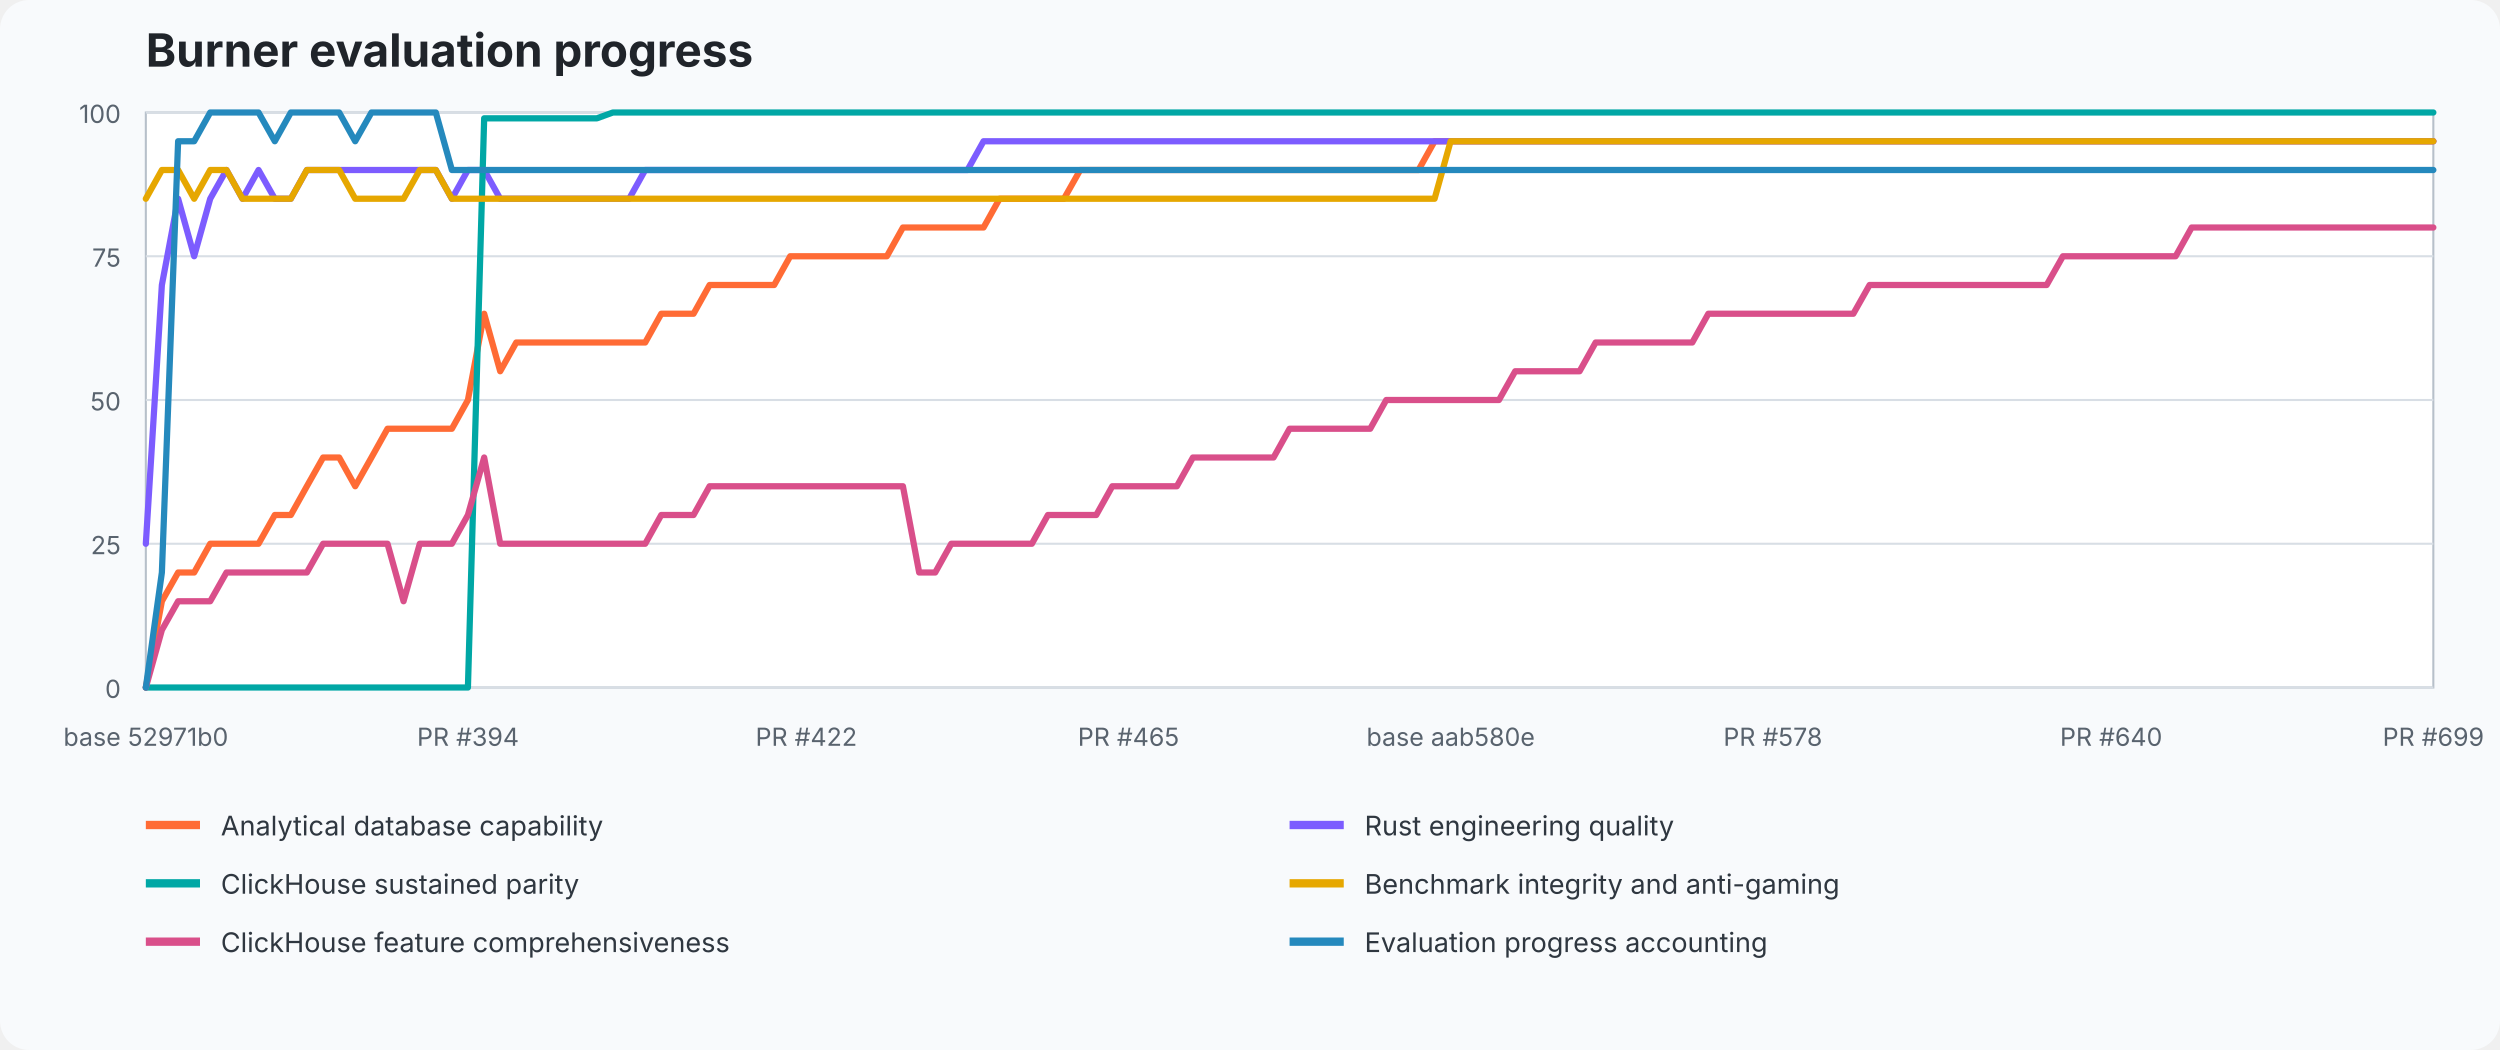
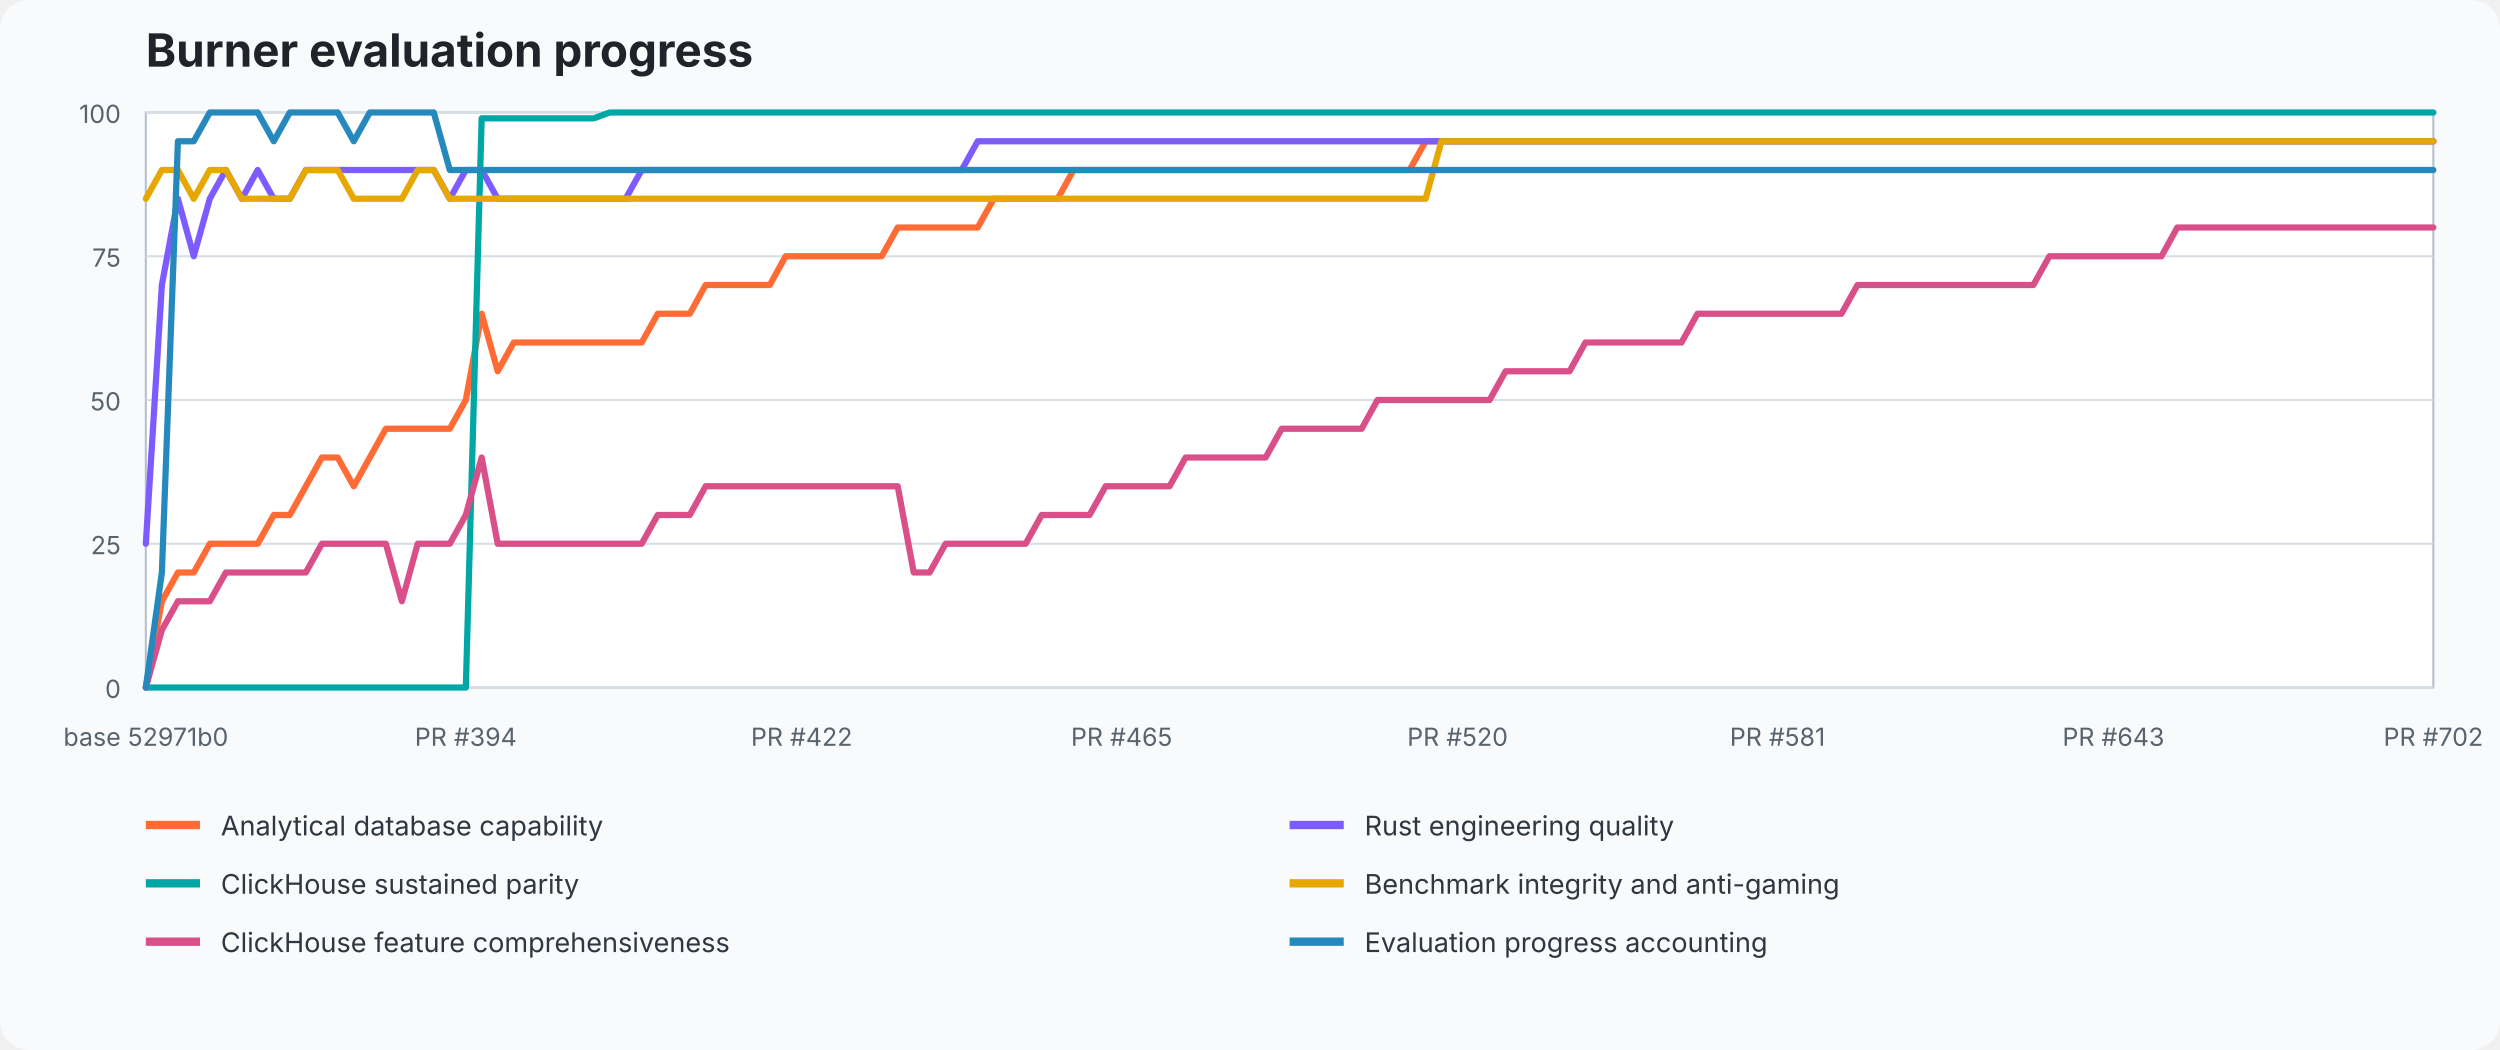
<svg xmlns="http://www.w3.org/2000/svg" width="1200" height="504" viewBox="0 0 1200 504" role="img" aria-labelledby="title desc">
  <style>text{font-family:ui-sans-serif,system-ui,-apple-system,BlinkMacSystemFont,"Segoe UI",sans-serif}.title{font-size:22px;font-weight:700;fill:#20242a}.axis{font-size:12px;fill:#59636e}.legend{font-size:13px;fill:#2f3740}.grid{stroke:#d8dee5;stroke-width:1}.plot{fill:#fff;stroke:#b7c0ca}</style>
  <rect width="100%" height="100%" fill="#f8fafc" rx="14" />
  <text x="70" y="32" class="title">Burner evaluation progress</text>
  <rect x="70" y="54" width="1098" height="276" class="plot" />
  <line x1="70" y1="330" x2="1168" y2="330" class="grid" />
  <text x="58" y="335" text-anchor="end" class="axis">0</text>
  <line x1="70" y1="261" x2="1168" y2="261" class="grid" />
  <text x="58" y="266" text-anchor="end" class="axis">25</text>
  <line x1="70" y1="192" x2="1168" y2="192" class="grid" />
  <text x="58" y="197" text-anchor="end" class="axis">50</text>
  <line x1="70" y1="123" x2="1168" y2="123" class="grid" />
  <text x="58" y="128" text-anchor="end" class="axis">75</text>
  <line x1="70" y1="54" x2="1168" y2="54" class="grid" />
  <text x="58" y="59" text-anchor="end" class="axis">100</text>
-   <polyline points="70.0,330.0 77.7,288.6 85.5,274.8 93.2,274.8 100.9,261.0 108.7,261.0 116.4,261.0 124.1,261.0 131.9,247.2 139.6,247.2 147.3,233.4 155.1,219.6 162.8,219.6 170.5,233.4 178.3,219.6 186.0,205.8 193.7,205.8 201.5,205.8 209.2,205.8 216.9,205.8 224.6,192.0 232.4,150.6 240.1,178.2 247.8,164.4 255.6,164.4 263.3,164.4 271.0,164.4 278.8,164.4 286.5,164.4 294.2,164.4 302.0,164.4 309.7,164.4 317.4,150.6 325.2,150.6 332.9,150.6 340.6,136.8 348.4,136.8 356.1,136.8 363.8,136.8 371.6,136.8 379.3,123.0 387.0,123.0 394.8,123.0 402.5,123.0 410.2,123.0 418.0,123.0 425.7,123.0 433.4,109.2 441.2,109.2 448.9,109.2 456.6,109.2 464.4,109.2 472.1,109.2 479.8,95.4 487.5,95.4 495.3,95.4 503.0,95.4 510.7,95.4 518.5,81.6 526.2,81.6 533.9,81.6 541.7,81.6 549.4,81.6 557.1,81.6 564.9,81.6 572.6,81.6 580.3,81.6 588.1,81.6 595.8,81.6 603.5,81.6 611.3,81.6 619.0,81.6 626.7,81.6 634.5,81.6 642.2,81.6 649.9,81.6 657.7,81.6 665.4,81.6 673.1,81.6 680.9,81.6 688.6,67.8 696.3,67.8 704.1,67.8 711.8,67.8 719.5,67.8 727.3,67.8 735.0,67.8 742.7,67.8 750.5,67.8 758.2,67.8 765.9,67.8 773.6,67.8 781.4,67.8 789.1,67.8 796.8,67.8 804.6,67.8 812.3,67.8 820.0,67.8 827.8,67.8 835.5,67.8 843.2,67.8 851.0,67.8 858.7,67.8 866.4,67.8 874.2,67.8 881.9,67.8 889.6,67.8 897.4,67.8 905.1,67.8 912.8,67.8 920.6,67.8 928.3,67.8 936.0,67.8 943.8,67.8 951.5,67.8 959.2,67.8 967.0,67.8 974.7,67.8 982.4,67.8 990.2,67.8 997.9,67.8 1005.6,67.8 1013.4,67.8 1021.1,67.8 1028.8,67.8 1036.5,67.8 1044.3,67.8 1052.0,67.8 1059.7,67.8 1067.5,67.8 1075.2,67.8 1082.9,67.8 1090.7,67.8 1098.4,67.8 1106.1,67.8 1113.9,67.8 1121.6,67.8 1129.3,67.8 1137.1,67.8 1144.8,67.8 1152.5,67.8 1160.3,67.8 1168.0,67.8" fill="none" stroke="#ff6b35" stroke-width="3" stroke-linejoin="round" stroke-linecap="round" />
-   <polyline points="70.0,261.0 77.7,136.8 85.5,95.4 93.2,123.0 100.9,95.4 108.7,81.6 116.4,95.4 124.1,81.6 131.9,95.4 139.6,95.4 147.3,81.6 155.1,81.6 162.8,81.6 170.5,81.6 178.3,81.6 186.0,81.6 193.7,81.6 201.5,81.6 209.2,81.6 216.9,95.4 224.6,81.6 232.4,81.6 240.1,95.4 247.8,95.4 255.6,95.4 263.3,95.4 271.0,95.4 278.8,95.4 286.5,95.4 294.2,95.4 302.0,95.4 309.7,81.6 317.4,81.6 325.2,81.6 332.9,81.6 340.6,81.6 348.4,81.6 356.1,81.6 363.8,81.6 371.6,81.6 379.3,81.6 387.0,81.6 394.8,81.6 402.5,81.6 410.2,81.6 418.0,81.6 425.7,81.6 433.4,81.6 441.2,81.6 448.9,81.6 456.6,81.6 464.4,81.6 472.1,67.8 479.8,67.8 487.5,67.8 495.3,67.8 503.0,67.8 510.7,67.8 518.5,67.8 526.2,67.8 533.9,67.8 541.7,67.8 549.4,67.8 557.1,67.8 564.9,67.8 572.6,67.8 580.3,67.8 588.1,67.8 595.8,67.8 603.5,67.8 611.3,67.8 619.0,67.8 626.7,67.8 634.5,67.8 642.2,67.8 649.9,67.8 657.7,67.8 665.4,67.8 673.1,67.8 680.9,67.8 688.6,67.8 696.3,67.8 704.1,67.8 711.8,67.8 719.5,67.8 727.3,67.8 735.0,67.8 742.7,67.8 750.5,67.8 758.2,67.8 765.9,67.8 773.6,67.8 781.4,67.8 789.1,67.8 796.8,67.8 804.6,67.8 812.3,67.8 820.0,67.8 827.8,67.8 835.5,67.8 843.2,67.8 851.0,67.8 858.7,67.8 866.4,67.8 874.2,67.8 881.9,67.8 889.6,67.8 897.4,67.8 905.1,67.8 912.8,67.8 920.6,67.8 928.3,67.8 936.0,67.8 943.8,67.8 951.5,67.8 959.2,67.8 967.0,67.8 974.7,67.8 982.4,67.8 990.2,67.8 997.9,67.8 1005.6,67.8 1013.4,67.8 1021.1,67.8 1028.8,67.8 1036.5,67.8 1044.3,67.8 1052.0,67.8 1059.7,67.8 1067.5,67.8 1075.2,67.8 1082.9,67.8 1090.7,67.8 1098.4,67.8 1106.1,67.8 1113.9,67.8 1121.6,67.8 1129.3,67.8 1137.1,67.8 1144.8,67.8 1152.5,67.8 1160.3,67.8 1168.0,67.8" fill="none" stroke="#7c5cff" stroke-width="3" stroke-linejoin="round" stroke-linecap="round" />
-   <polyline points="70.0,330.0 77.7,330.0 85.5,330.0 93.2,330.0 100.9,330.0 108.7,330.0 116.4,330.0 124.1,330.0 131.9,330.0 139.6,330.0 147.3,330.0 155.1,330.0 162.8,330.0 170.5,330.0 178.3,330.0 186.0,330.0 193.7,330.0 201.5,330.0 209.2,330.0 216.9,330.0 224.6,330.0 232.4,56.8 240.1,56.8 247.8,56.8 255.6,56.8 263.3,56.8 271.0,56.8 278.8,56.8 286.5,56.8 294.2,54.0 302.0,54.0 309.7,54.0 317.4,54.0 325.2,54.0 332.9,54.0 340.6,54.0 348.4,54.0 356.1,54.0 363.8,54.0 371.6,54.0 379.3,54.0 387.0,54.0 394.8,54.0 402.5,54.0 410.2,54.0 418.0,54.0 425.7,54.0 433.4,54.0 441.2,54.0 448.9,54.0 456.6,54.0 464.4,54.0 472.1,54.0 479.8,54.0 487.5,54.0 495.3,54.0 503.0,54.0 510.7,54.0 518.5,54.0 526.2,54.0 533.9,54.0 541.7,54.0 549.4,54.0 557.1,54.0 564.9,54.0 572.6,54.0 580.3,54.0 588.1,54.0 595.8,54.0 603.5,54.0 611.3,54.0 619.0,54.0 626.7,54.0 634.5,54.0 642.2,54.0 649.9,54.0 657.7,54.0 665.4,54.0 673.1,54.0 680.9,54.0 688.6,54.0 696.3,54.0 704.1,54.0 711.8,54.0 719.5,54.0 727.3,54.0 735.0,54.0 742.7,54.0 750.5,54.0 758.2,54.0 765.9,54.0 773.6,54.0 781.4,54.0 789.1,54.0 796.8,54.0 804.6,54.0 812.3,54.0 820.0,54.0 827.8,54.0 835.5,54.0 843.2,54.0 851.0,54.0 858.7,54.0 866.4,54.0 874.2,54.0 881.9,54.0 889.6,54.0 897.4,54.0 905.1,54.0 912.8,54.0 920.6,54.0 928.3,54.0 936.0,54.0 943.8,54.0 951.5,54.0 959.2,54.0 967.0,54.0 974.7,54.0 982.4,54.0 990.2,54.0 997.9,54.0 1005.6,54.0 1013.4,54.0 1021.1,54.0 1028.8,54.0 1036.5,54.0 1044.3,54.0 1052.0,54.0 1059.7,54.0 1067.5,54.0 1075.2,54.0 1082.9,54.0 1090.7,54.0 1098.4,54.0 1106.1,54.0 1113.9,54.0 1121.6,54.0 1129.3,54.0 1137.1,54.0 1144.8,54.0 1152.5,54.0 1160.3,54.0 1168.0,54.0" fill="none" stroke="#00a7a5" stroke-width="3" stroke-linejoin="round" stroke-linecap="round" />
-   <polyline points="70.0,95.4 77.7,81.6 85.5,81.6 93.2,95.4 100.9,81.6 108.7,81.6 116.4,95.4 124.1,95.4 131.9,95.4 139.6,95.4 147.3,81.6 155.1,81.6 162.8,81.6 170.5,95.4 178.3,95.4 186.0,95.4 193.7,95.4 201.5,81.6 209.2,81.6 216.9,95.4 224.6,95.4 232.4,95.4 240.1,95.4 247.8,95.4 255.6,95.4 263.3,95.4 271.0,95.4 278.8,95.4 286.5,95.4 294.2,95.4 302.0,95.4 309.7,95.4 317.4,95.4 325.2,95.4 332.9,95.4 340.6,95.4 348.4,95.4 356.1,95.4 363.8,95.4 371.6,95.4 379.3,95.4 387.0,95.4 394.8,95.4 402.5,95.4 410.2,95.4 418.0,95.4 425.7,95.4 433.4,95.4 441.2,95.4 448.9,95.4 456.6,95.4 464.4,95.4 472.1,95.4 479.8,95.4 487.5,95.4 495.3,95.4 503.0,95.4 510.7,95.4 518.5,95.4 526.2,95.4 533.9,95.4 541.7,95.4 549.4,95.4 557.1,95.4 564.9,95.4 572.6,95.4 580.3,95.4 588.1,95.4 595.8,95.4 603.5,95.4 611.3,95.4 619.0,95.4 626.7,95.4 634.5,95.4 642.2,95.4 649.9,95.4 657.7,95.4 665.4,95.4 673.1,95.4 680.9,95.4 688.6,95.4 696.3,67.8 704.1,67.8 711.8,67.8 719.5,67.8 727.3,67.8 735.0,67.8 742.7,67.8 750.5,67.8 758.2,67.8 765.9,67.8 773.6,67.8 781.4,67.8 789.1,67.8 796.8,67.8 804.6,67.8 812.3,67.8 820.0,67.8 827.8,67.8 835.5,67.8 843.2,67.8 851.0,67.8 858.7,67.8 866.4,67.8 874.2,67.8 881.9,67.8 889.6,67.8 897.4,67.8 905.1,67.8 912.8,67.8 920.6,67.8 928.3,67.8 936.0,67.8 943.8,67.8 951.5,67.8 959.2,67.8 967.0,67.8 974.7,67.8 982.4,67.8 990.2,67.8 997.9,67.8 1005.6,67.8 1013.4,67.8 1021.1,67.8 1028.8,67.8 1036.5,67.8 1044.3,67.8 1052.0,67.8 1059.7,67.8 1067.5,67.8 1075.2,67.8 1082.9,67.8 1090.7,67.8 1098.4,67.8 1106.1,67.8 1113.9,67.8 1121.6,67.8 1129.3,67.8 1137.1,67.8 1144.8,67.8 1152.5,67.8 1160.3,67.8 1168.0,67.8" fill="none" stroke="#e6a700" stroke-width="3" stroke-linejoin="round" stroke-linecap="round" />
-   <polyline points="70.0,330.0 77.7,302.4 85.5,288.6 93.2,288.6 100.9,288.6 108.7,274.8 116.4,274.8 124.1,274.8 131.9,274.8 139.6,274.8 147.3,274.8 155.1,261.0 162.8,261.0 170.5,261.0 178.3,261.0 186.0,261.0 193.7,288.6 201.5,261.0 209.2,261.0 216.9,261.0 224.6,247.2 232.4,219.6 240.1,261.0 247.8,261.0 255.6,261.0 263.3,261.0 271.0,261.0 278.8,261.0 286.5,261.0 294.2,261.0 302.0,261.0 309.7,261.0 317.4,247.2 325.2,247.2 332.9,247.2 340.6,233.4 348.4,233.4 356.1,233.4 363.8,233.4 371.6,233.4 379.3,233.4 387.0,233.4 394.8,233.4 402.5,233.4 410.2,233.4 418.0,233.4 425.7,233.4 433.4,233.4 441.2,274.8 448.9,274.8 456.6,261.0 464.4,261.0 472.1,261.0 479.8,261.0 487.5,261.0 495.3,261.0 503.0,247.2 510.7,247.2 518.5,247.2 526.2,247.2 533.9,233.4 541.7,233.4 549.4,233.4 557.1,233.4 564.9,233.4 572.6,219.6 580.3,219.6 588.1,219.6 595.8,219.6 603.5,219.6 611.3,219.6 619.0,205.8 626.7,205.8 634.5,205.8 642.2,205.8 649.9,205.8 657.7,205.8 665.4,192.0 673.1,192.0 680.9,192.0 688.6,192.0 696.3,192.0 704.1,192.0 711.8,192.0 719.5,192.0 727.3,178.2 735.0,178.2 742.7,178.2 750.5,178.2 758.2,178.2 765.9,164.4 773.6,164.4 781.4,164.4 789.1,164.4 796.8,164.4 804.6,164.4 812.3,164.4 820.0,150.6 827.8,150.6 835.5,150.6 843.2,150.6 851.0,150.6 858.7,150.6 866.4,150.6 874.2,150.6 881.9,150.6 889.6,150.6 897.4,136.8 905.1,136.8 912.8,136.8 920.6,136.8 928.3,136.8 936.0,136.8 943.8,136.8 951.5,136.8 959.2,136.8 967.0,136.8 974.7,136.8 982.4,136.8 990.2,123.0 997.9,123.0 1005.6,123.0 1013.4,123.0 1021.1,123.0 1028.8,123.0 1036.5,123.0 1044.3,123.0 1052.0,109.2 1059.7,109.2 1067.5,109.2 1075.2,109.2 1082.9,109.2 1090.7,109.2 1098.4,109.2 1106.1,109.2 1113.9,109.2 1121.6,109.2 1129.3,109.2 1137.1,109.2 1144.8,109.2 1152.5,109.2 1160.3,109.2 1168.0,109.2" fill="none" stroke="#d94f8a" stroke-width="3" stroke-linejoin="round" stroke-linecap="round" />
-   <polyline points="70.0,330.0 77.7,274.8 85.5,67.8 93.2,67.8 100.9,54.0 108.7,54.0 116.4,54.0 124.1,54.0 131.9,67.8 139.6,54.0 147.3,54.0 155.1,54.0 162.8,54.0 170.5,67.8 178.3,54.0 186.0,54.0 193.7,54.0 201.5,54.0 209.2,54.0 216.9,81.6 224.6,81.6 232.4,81.6 240.1,81.6 247.8,81.6 255.6,81.6 263.3,81.6 271.0,81.6 278.8,81.6 286.5,81.6 294.2,81.6 302.0,81.6 309.7,81.6 317.4,81.6 325.2,81.6 332.9,81.6 340.6,81.6 348.4,81.6 356.1,81.6 363.8,81.6 371.6,81.6 379.3,81.6 387.0,81.6 394.8,81.6 402.5,81.6 410.2,81.6 418.0,81.6 425.7,81.6 433.4,81.6 441.2,81.6 448.9,81.6 456.6,81.6 464.4,81.6 472.1,81.6 479.8,81.6 487.5,81.6 495.3,81.6 503.0,81.6 510.7,81.6 518.5,81.6 526.2,81.6 533.9,81.6 541.7,81.6 549.4,81.6 557.1,81.6 564.9,81.6 572.6,81.6 580.3,81.6 588.1,81.6 595.8,81.6 603.5,81.6 611.3,81.6 619.0,81.6 626.7,81.6 634.5,81.6 642.2,81.6 649.9,81.6 657.7,81.6 665.4,81.6 673.1,81.6 680.9,81.6 688.6,81.6 696.3,81.6 704.1,81.6 711.8,81.6 719.5,81.6 727.3,81.6 735.0,81.6 742.7,81.6 750.5,81.6 758.2,81.6 765.9,81.6 773.6,81.6 781.4,81.6 789.1,81.6 796.8,81.6 804.6,81.6 812.3,81.6 820.0,81.6 827.8,81.6 835.5,81.6 843.2,81.6 851.0,81.6 858.7,81.6 866.4,81.6 874.2,81.6 881.9,81.6 889.6,81.6 897.4,81.6 905.1,81.6 912.8,81.6 920.6,81.6 928.3,81.6 936.0,81.6 943.8,81.6 951.5,81.6 959.2,81.6 967.0,81.6 974.7,81.6 982.4,81.6 990.2,81.6 997.9,81.6 1005.6,81.6 1013.4,81.6 1021.1,81.6 1028.8,81.6 1036.5,81.6 1044.3,81.6 1052.0,81.6 1059.7,81.6 1067.5,81.6 1075.2,81.6 1082.9,81.6 1090.7,81.6 1098.4,81.6 1106.1,81.6 1113.9,81.6 1121.6,81.6 1129.3,81.6 1137.1,81.6 1144.8,81.6 1152.5,81.6 1160.3,81.6 1168.0,81.6" fill="none" stroke="#2589bd" stroke-width="3" stroke-linejoin="round" stroke-linecap="round" />
+   <polyline points="70.0,330.0 77.7,288.6 85.4,274.8 93.0,274.8 100.7,261.0 108.4,261.0 116.1,261.0 123.7,261.0 131.4,247.2 139.1,247.2 146.8,233.4 154.5,219.6 162.1,219.6 169.8,233.4 177.5,219.6 185.2,205.8 192.9,205.8 200.5,205.8 208.2,205.8 215.9,205.8 223.6,192.0 231.2,150.6 238.9,178.2 246.6,164.4 254.3,164.4 262.0,164.4 269.6,164.4 277.3,164.4 285.0,164.4 292.7,164.4 300.3,164.4 308.0,164.4 315.7,150.6 323.4,150.6 331.1,150.6 338.7,136.8 346.4,136.8 354.1,136.8 361.8,136.8 369.5,136.8 377.1,123.0 384.8,123.0 392.5,123.0 400.2,123.0 407.8,123.0 415.5,123.0 423.2,123.0 430.9,109.2 438.6,109.2 446.2,109.2 453.9,109.2 461.6,109.2 469.3,109.2 477.0,95.4 484.6,95.4 492.3,95.4 500.0,95.4 507.7,95.4 515.3,81.6 523.0,81.6 530.7,81.6 538.4,81.6 546.1,81.6 553.7,81.6 561.4,81.6 569.1,81.6 576.8,81.6 584.4,81.6 592.1,81.6 599.8,81.6 607.5,81.6 615.2,81.6 622.8,81.6 630.5,81.6 638.2,81.6 645.9,81.6 653.6,81.6 661.2,81.6 668.9,81.6 676.6,81.6 684.3,67.8 691.9,67.8 699.6,67.8 707.3,67.8 715.0,67.8 722.7,67.8 730.3,67.8 738.0,67.8 745.7,67.8 753.4,67.8 761.0,67.8 768.7,67.8 776.4,67.8 784.1,67.8 791.8,67.8 799.4,67.8 807.1,67.8 814.8,67.8 822.5,67.8 830.2,67.8 837.8,67.8 845.5,67.8 853.2,67.8 860.9,67.8 868.5,67.8 876.2,67.8 883.9,67.8 891.6,67.8 899.3,67.8 906.9,67.8 914.6,67.8 922.3,67.8 930.0,67.8 937.7,67.8 945.3,67.8 953.0,67.8 960.7,67.8 968.4,67.8 976.0,67.8 983.7,67.8 991.4,67.8 999.1,67.8 1006.8,67.8 1014.4,67.8 1022.1,67.8 1029.8,67.8 1037.5,67.8 1045.1,67.8 1052.8,67.8 1060.5,67.8 1068.2,67.8 1075.9,67.8 1083.5,67.8 1091.2,67.8 1098.9,67.8 1106.6,67.8 1114.3,67.8 1121.9,67.8 1129.6,67.8 1137.3,67.8 1145.0,67.8 1152.6,67.8 1160.3,67.8 1168.0,67.8" fill="none" stroke="#ff6b35" stroke-width="3" stroke-linejoin="round" stroke-linecap="round" />
+   <polyline points="70.0,261.0 77.7,136.8 85.4,95.4 93.0,123.0 100.7,95.4 108.4,81.6 116.1,95.4 123.7,81.6 131.4,95.4 139.1,95.4 146.8,81.6 154.5,81.6 162.1,81.6 169.8,81.6 177.5,81.6 185.2,81.6 192.9,81.6 200.5,81.6 208.2,81.6 215.9,95.4 223.6,81.6 231.2,81.6 238.9,95.4 246.6,95.4 254.3,95.4 262.0,95.4 269.6,95.4 277.3,95.4 285.0,95.4 292.7,95.4 300.3,95.4 308.0,81.6 315.7,81.6 323.4,81.6 331.1,81.6 338.7,81.6 346.4,81.6 354.1,81.6 361.8,81.6 369.5,81.6 377.1,81.6 384.8,81.6 392.5,81.6 400.2,81.6 407.8,81.6 415.5,81.6 423.2,81.6 430.9,81.6 438.6,81.6 446.2,81.6 453.9,81.6 461.6,81.6 469.3,67.8 477.0,67.8 484.6,67.8 492.3,67.8 500.0,67.8 507.7,67.8 515.3,67.8 523.0,67.8 530.7,67.8 538.4,67.8 546.1,67.8 553.7,67.8 561.4,67.8 569.1,67.8 576.8,67.8 584.4,67.8 592.1,67.8 599.8,67.8 607.5,67.8 615.2,67.8 622.8,67.8 630.5,67.8 638.2,67.8 645.9,67.8 653.6,67.8 661.2,67.8 668.9,67.8 676.6,67.8 684.3,67.8 691.9,67.8 699.6,67.8 707.3,67.8 715.0,67.8 722.7,67.8 730.3,67.8 738.0,67.8 745.7,67.8 753.4,67.8 761.0,67.8 768.7,67.8 776.4,67.8 784.1,67.8 791.8,67.8 799.4,67.8 807.1,67.8 814.8,67.8 822.5,67.8 830.2,67.8 837.8,67.8 845.5,67.8 853.2,67.8 860.9,67.8 868.5,67.8 876.2,67.8 883.9,67.8 891.6,67.8 899.3,67.8 906.9,67.8 914.6,67.8 922.3,67.8 930.0,67.8 937.7,67.8 945.3,67.8 953.0,67.8 960.7,67.8 968.4,67.8 976.0,67.8 983.7,67.8 991.4,67.8 999.1,67.8 1006.8,67.8 1014.4,67.8 1022.1,67.8 1029.8,67.8 1037.5,67.8 1045.1,67.8 1052.8,67.8 1060.5,67.8 1068.2,67.8 1075.9,67.8 1083.5,67.8 1091.2,67.8 1098.9,67.8 1106.6,67.8 1114.3,67.8 1121.9,67.8 1129.6,67.8 1137.3,67.8 1145.0,67.8 1152.6,67.8 1160.3,67.8 1168.0,67.8" fill="none" stroke="#7c5cff" stroke-width="3" stroke-linejoin="round" stroke-linecap="round" />
+   <polyline points="70.0,330.0 77.7,330.0 85.4,330.0 93.0,330.0 100.7,330.0 108.4,330.0 116.1,330.0 123.7,330.0 131.4,330.0 139.1,330.0 146.8,330.0 154.5,330.0 162.1,330.0 169.8,330.0 177.5,330.0 185.2,330.0 192.9,330.0 200.5,330.0 208.2,330.0 215.9,330.0 223.6,330.0 231.2,56.8 238.9,56.8 246.6,56.8 254.3,56.8 262.0,56.8 269.6,56.8 277.3,56.8 285.0,56.8 292.7,54.0 300.3,54.0 308.0,54.0 315.7,54.0 323.4,54.0 331.1,54.0 338.7,54.0 346.4,54.0 354.1,54.0 361.8,54.0 369.5,54.0 377.1,54.0 384.8,54.0 392.5,54.0 400.2,54.0 407.8,54.0 415.5,54.0 423.2,54.0 430.9,54.0 438.6,54.0 446.2,54.0 453.9,54.0 461.6,54.0 469.3,54.0 477.0,54.0 484.6,54.0 492.3,54.0 500.0,54.0 507.7,54.0 515.3,54.0 523.0,54.0 530.7,54.0 538.4,54.0 546.1,54.0 553.7,54.0 561.4,54.0 569.1,54.0 576.8,54.0 584.4,54.0 592.1,54.0 599.8,54.0 607.5,54.0 615.2,54.0 622.8,54.0 630.5,54.0 638.2,54.0 645.9,54.0 653.6,54.0 661.2,54.0 668.9,54.0 676.6,54.0 684.3,54.0 691.9,54.0 699.6,54.0 707.3,54.0 715.0,54.0 722.7,54.0 730.3,54.0 738.0,54.0 745.7,54.0 753.4,54.0 761.0,54.0 768.7,54.0 776.4,54.0 784.1,54.0 791.8,54.0 799.4,54.0 807.1,54.0 814.8,54.0 822.5,54.0 830.2,54.0 837.8,54.0 845.5,54.0 853.2,54.0 860.9,54.0 868.5,54.0 876.2,54.0 883.9,54.0 891.6,54.0 899.3,54.0 906.9,54.0 914.6,54.0 922.3,54.0 930.0,54.0 937.7,54.0 945.3,54.0 953.0,54.0 960.7,54.0 968.4,54.0 976.0,54.0 983.7,54.0 991.4,54.0 999.1,54.0 1006.8,54.0 1014.4,54.0 1022.1,54.0 1029.8,54.0 1037.5,54.0 1045.1,54.0 1052.8,54.0 1060.5,54.0 1068.2,54.0 1075.9,54.0 1083.5,54.0 1091.2,54.0 1098.9,54.0 1106.6,54.0 1114.3,54.0 1121.9,54.0 1129.6,54.0 1137.3,54.0 1145.0,54.0 1152.6,54.0 1160.3,54.0 1168.0,54.0" fill="none" stroke="#00a7a5" stroke-width="3" stroke-linejoin="round" stroke-linecap="round" />
+   <polyline points="70.0,95.4 77.7,81.6 85.4,81.6 93.0,95.4 100.7,81.6 108.4,81.6 116.1,95.4 123.7,95.4 131.4,95.4 139.1,95.4 146.8,81.6 154.5,81.6 162.1,81.6 169.8,95.4 177.5,95.4 185.2,95.4 192.9,95.4 200.5,81.6 208.2,81.6 215.9,95.4 223.6,95.4 231.2,95.4 238.9,95.4 246.6,95.4 254.3,95.4 262.0,95.4 269.6,95.4 277.3,95.4 285.0,95.4 292.7,95.4 300.3,95.4 308.0,95.4 315.7,95.4 323.4,95.4 331.1,95.4 338.7,95.4 346.4,95.4 354.1,95.4 361.8,95.4 369.5,95.4 377.1,95.4 384.8,95.4 392.5,95.4 400.2,95.4 407.8,95.4 415.5,95.4 423.2,95.4 430.9,95.4 438.6,95.4 446.2,95.4 453.9,95.4 461.6,95.4 469.3,95.4 477.0,95.4 484.6,95.4 492.3,95.4 500.0,95.4 507.7,95.4 515.3,95.4 523.0,95.4 530.7,95.4 538.4,95.4 546.1,95.4 553.7,95.4 561.4,95.4 569.1,95.4 576.8,95.4 584.4,95.4 592.1,95.4 599.8,95.4 607.5,95.4 615.2,95.4 622.8,95.4 630.5,95.4 638.2,95.4 645.9,95.4 653.6,95.4 661.2,95.4 668.9,95.4 676.6,95.4 684.3,95.4 691.9,67.8 699.6,67.8 707.3,67.8 715.0,67.8 722.7,67.8 730.3,67.8 738.0,67.8 745.7,67.8 753.4,67.8 761.0,67.8 768.7,67.8 776.4,67.8 784.1,67.8 791.8,67.8 799.4,67.8 807.1,67.8 814.8,67.8 822.5,67.8 830.2,67.8 837.8,67.8 845.5,67.8 853.2,67.8 860.9,67.8 868.5,67.8 876.2,67.8 883.9,67.8 891.6,67.8 899.3,67.8 906.9,67.8 914.6,67.8 922.3,67.8 930.0,67.8 937.7,67.8 945.3,67.8 953.0,67.8 960.7,67.8 968.4,67.8 976.0,67.8 983.7,67.8 991.4,67.8 999.1,67.8 1006.8,67.8 1014.4,67.8 1022.1,67.8 1029.8,67.8 1037.5,67.8 1045.1,67.8 1052.8,67.8 1060.5,67.8 1068.2,67.8 1075.9,67.8 1083.5,67.8 1091.2,67.8 1098.9,67.8 1106.6,67.8 1114.3,67.8 1121.9,67.8 1129.6,67.8 1137.3,67.8 1145.0,67.8 1152.6,67.8 1160.3,67.8 1168.0,67.8" fill="none" stroke="#e6a700" stroke-width="3" stroke-linejoin="round" stroke-linecap="round" />
+   <polyline points="70.0,330.0 77.7,302.4 85.4,288.6 93.0,288.6 100.7,288.6 108.4,274.8 116.1,274.8 123.7,274.8 131.4,274.8 139.1,274.8 146.8,274.8 154.5,261.0 162.1,261.0 169.8,261.0 177.5,261.0 185.2,261.0 192.9,288.6 200.5,261.0 208.2,261.0 215.9,261.0 223.6,247.2 231.2,219.6 238.9,261.0 246.6,261.0 254.3,261.0 262.0,261.0 269.6,261.0 277.3,261.0 285.0,261.0 292.7,261.0 300.3,261.0 308.0,261.0 315.7,247.2 323.4,247.2 331.1,247.2 338.7,233.4 346.4,233.4 354.1,233.4 361.8,233.4 369.5,233.4 377.1,233.4 384.8,233.4 392.5,233.4 400.2,233.4 407.8,233.4 415.5,233.4 423.2,233.4 430.9,233.4 438.6,274.8 446.2,274.8 453.9,261.0 461.6,261.0 469.3,261.0 477.0,261.0 484.6,261.0 492.3,261.0 500.0,247.2 507.7,247.2 515.3,247.2 523.0,247.2 530.7,233.4 538.4,233.4 546.1,233.4 553.7,233.4 561.4,233.4 569.1,219.6 576.8,219.6 584.4,219.6 592.1,219.6 599.8,219.6 607.5,219.6 615.2,205.8 622.8,205.8 630.5,205.8 638.2,205.8 645.9,205.8 653.6,205.8 661.2,192.0 668.9,192.0 676.6,192.0 684.3,192.0 691.9,192.0 699.6,192.0 707.3,192.0 715.0,192.0 722.7,178.2 730.3,178.2 738.0,178.2 745.7,178.2 753.4,178.2 761.0,164.4 768.7,164.4 776.4,164.4 784.1,164.4 791.8,164.4 799.4,164.4 807.1,164.4 814.8,150.6 822.5,150.6 830.2,150.6 837.8,150.6 845.5,150.6 853.2,150.6 860.9,150.6 868.5,150.6 876.2,150.6 883.9,150.6 891.6,136.8 899.3,136.8 906.9,136.8 914.6,136.8 922.3,136.8 930.0,136.8 937.7,136.8 945.3,136.8 953.0,136.8 960.7,136.8 968.4,136.8 976.0,136.8 983.7,123.0 991.4,123.0 999.1,123.0 1006.8,123.0 1014.4,123.0 1022.1,123.0 1029.8,123.0 1037.5,123.0 1045.1,109.2 1052.8,109.2 1060.5,109.2 1068.2,109.2 1075.9,109.2 1083.5,109.2 1091.2,109.2 1098.9,109.2 1106.6,109.2 1114.3,109.2 1121.9,109.2 1129.6,109.2 1137.3,109.2 1145.0,109.2 1152.6,109.2 1160.3,109.2 1168.0,109.2" fill="none" stroke="#d94f8a" stroke-width="3" stroke-linejoin="round" stroke-linecap="round" />
+   <polyline points="70.0,330.0 77.7,274.8 85.4,67.8 93.0,67.8 100.7,54.0 108.4,54.0 116.1,54.0 123.7,54.0 131.4,67.8 139.1,54.0 146.8,54.0 154.5,54.0 162.1,54.0 169.8,67.8 177.5,54.0 185.2,54.0 192.9,54.0 200.5,54.0 208.2,54.0 215.9,81.6 223.6,81.6 231.2,81.6 238.9,81.6 246.6,81.6 254.3,81.6 262.0,81.6 269.6,81.6 277.3,81.6 285.0,81.6 292.7,81.6 300.3,81.6 308.0,81.6 315.7,81.6 323.4,81.6 331.1,81.6 338.7,81.6 346.4,81.6 354.1,81.6 361.8,81.6 369.5,81.6 377.1,81.6 384.8,81.6 392.5,81.6 400.2,81.6 407.8,81.6 415.5,81.6 423.2,81.6 430.9,81.6 438.6,81.6 446.2,81.6 453.9,81.6 461.6,81.6 469.3,81.6 477.0,81.6 484.6,81.6 492.3,81.6 500.0,81.6 507.7,81.6 515.3,81.6 523.0,81.6 530.7,81.6 538.4,81.6 546.1,81.6 553.7,81.6 561.4,81.6 569.1,81.6 576.8,81.6 584.4,81.6 592.1,81.6 599.8,81.6 607.5,81.6 615.2,81.6 622.8,81.6 630.5,81.6 638.2,81.6 645.9,81.6 653.6,81.6 661.2,81.6 668.9,81.6 676.6,81.6 684.3,81.6 691.9,81.6 699.6,81.6 707.3,81.6 715.0,81.6 722.7,81.6 730.3,81.6 738.0,81.6 745.7,81.6 753.4,81.6 761.0,81.6 768.7,81.6 776.4,81.6 784.1,81.6 791.8,81.6 799.4,81.6 807.1,81.6 814.8,81.6 822.5,81.6 830.2,81.6 837.8,81.6 845.5,81.6 853.2,81.6 860.9,81.6 868.5,81.6 876.2,81.6 883.9,81.6 891.6,81.6 899.3,81.6 906.9,81.6 914.6,81.6 922.3,81.6 930.0,81.6 937.7,81.6 945.3,81.6 953.0,81.6 960.7,81.6 968.4,81.6 976.0,81.6 983.7,81.6 991.4,81.6 999.1,81.6 1006.8,81.6 1014.4,81.6 1022.1,81.6 1029.8,81.6 1037.5,81.6 1045.1,81.6 1052.8,81.6 1060.5,81.6 1068.2,81.6 1075.9,81.6 1083.5,81.6 1091.2,81.6 1098.9,81.6 1106.6,81.6 1114.3,81.6 1121.9,81.6 1129.6,81.6 1137.3,81.6 1145.0,81.6 1152.6,81.6 1160.3,81.6 1168.0,81.6" fill="none" stroke="#2589bd" stroke-width="3" stroke-linejoin="round" stroke-linecap="round" />
  <text x="70" y="358" text-anchor="middle" class="axis">base 52971b0</text>
-   <text x="224.648" y="358" text-anchor="middle" class="axis">PR #394</text>
-   <text x="387.028" y="358" text-anchor="middle" class="axis">PR #422</text>
-   <text x="541.676" y="358" text-anchor="middle" class="axis">PR #465</text>
-   <text x="696.324" y="358" text-anchor="middle" class="axis">base aab580e</text>
-   <text x="850.972" y="358" text-anchor="middle" class="axis">PR #578</text>
-   <text x="1013.352" y="358" text-anchor="middle" class="axis">PR #640</text>
-   <text x="1168" y="358" text-anchor="middle" class="axis">PR #699</text>
+   <text x="223.566" y="358" text-anchor="middle" class="axis">PR #394</text>
+   <text x="384.811" y="358" text-anchor="middle" class="axis">PR #422</text>
+   <text x="538.378" y="358" text-anchor="middle" class="axis">PR #465</text>
+   <text x="699.622" y="358" text-anchor="middle" class="axis">PR #520</text>
+   <text x="853.189" y="358" text-anchor="middle" class="axis">PR #581</text>
+   <text x="1014.434" y="358" text-anchor="middle" class="axis">PR #643</text>
+   <text x="1168" y="358" text-anchor="middle" class="axis">PR #702</text>
  <line x1="70" y1="396" x2="96" y2="396" stroke="#ff6b35" stroke-width="4" />
  <text x="106" y="401" class="legend">Analytical database capability</text>
  <line x1="619" y1="396" x2="645" y2="396" stroke="#7c5cff" stroke-width="4" />
  <text x="655" y="401" class="legend">Rust engineering quality</text>
  <line x1="70" y1="424" x2="96" y2="424" stroke="#00a7a5" stroke-width="4" />
  <text x="106" y="429" class="legend">ClickHouse sustained parity</text>
  <line x1="619" y1="424" x2="645" y2="424" stroke="#e6a700" stroke-width="4" />
  <text x="655" y="429" class="legend">Benchmark integrity and anti-gaming</text>
  <line x1="70" y1="452" x2="96" y2="452" stroke="#d94f8a" stroke-width="4" />
  <text x="106" y="457" class="legend">ClickHouse feature comprehensiveness</text>
  <line x1="619" y1="452" x2="645" y2="452" stroke="#2589bd" stroke-width="4" />
  <text x="655" y="457" class="legend">Evaluation progress accounting</text>
</svg>
